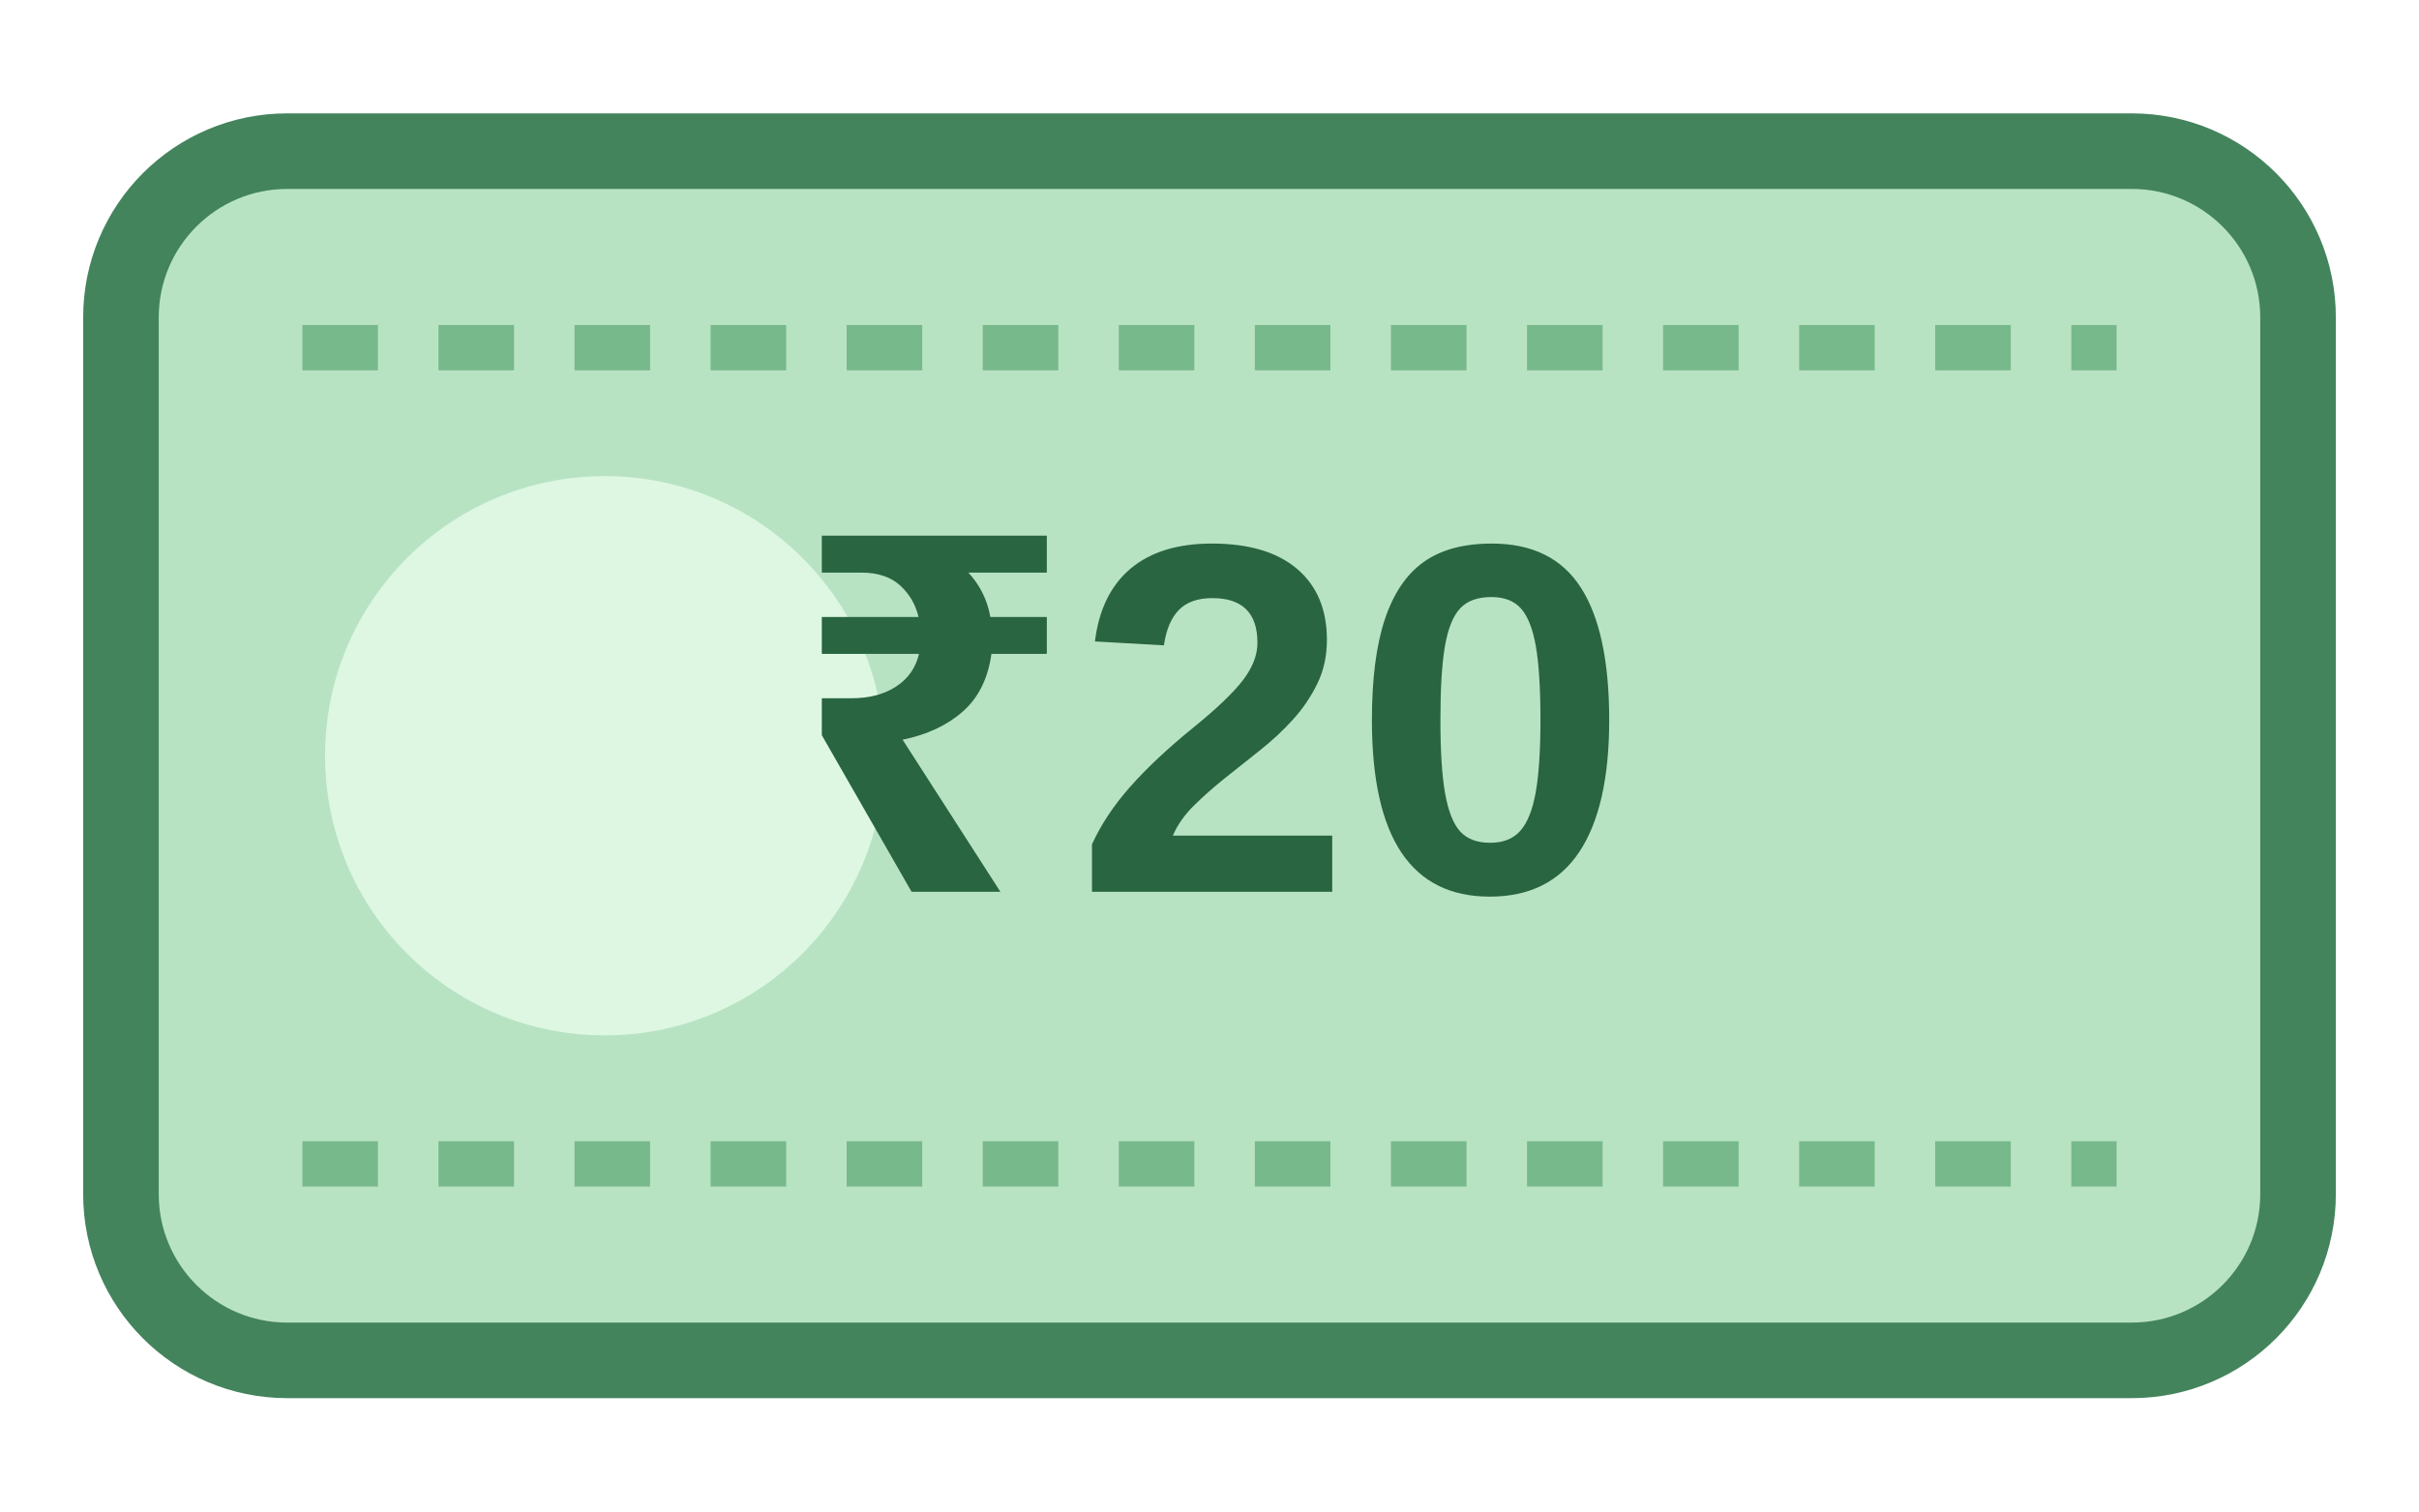
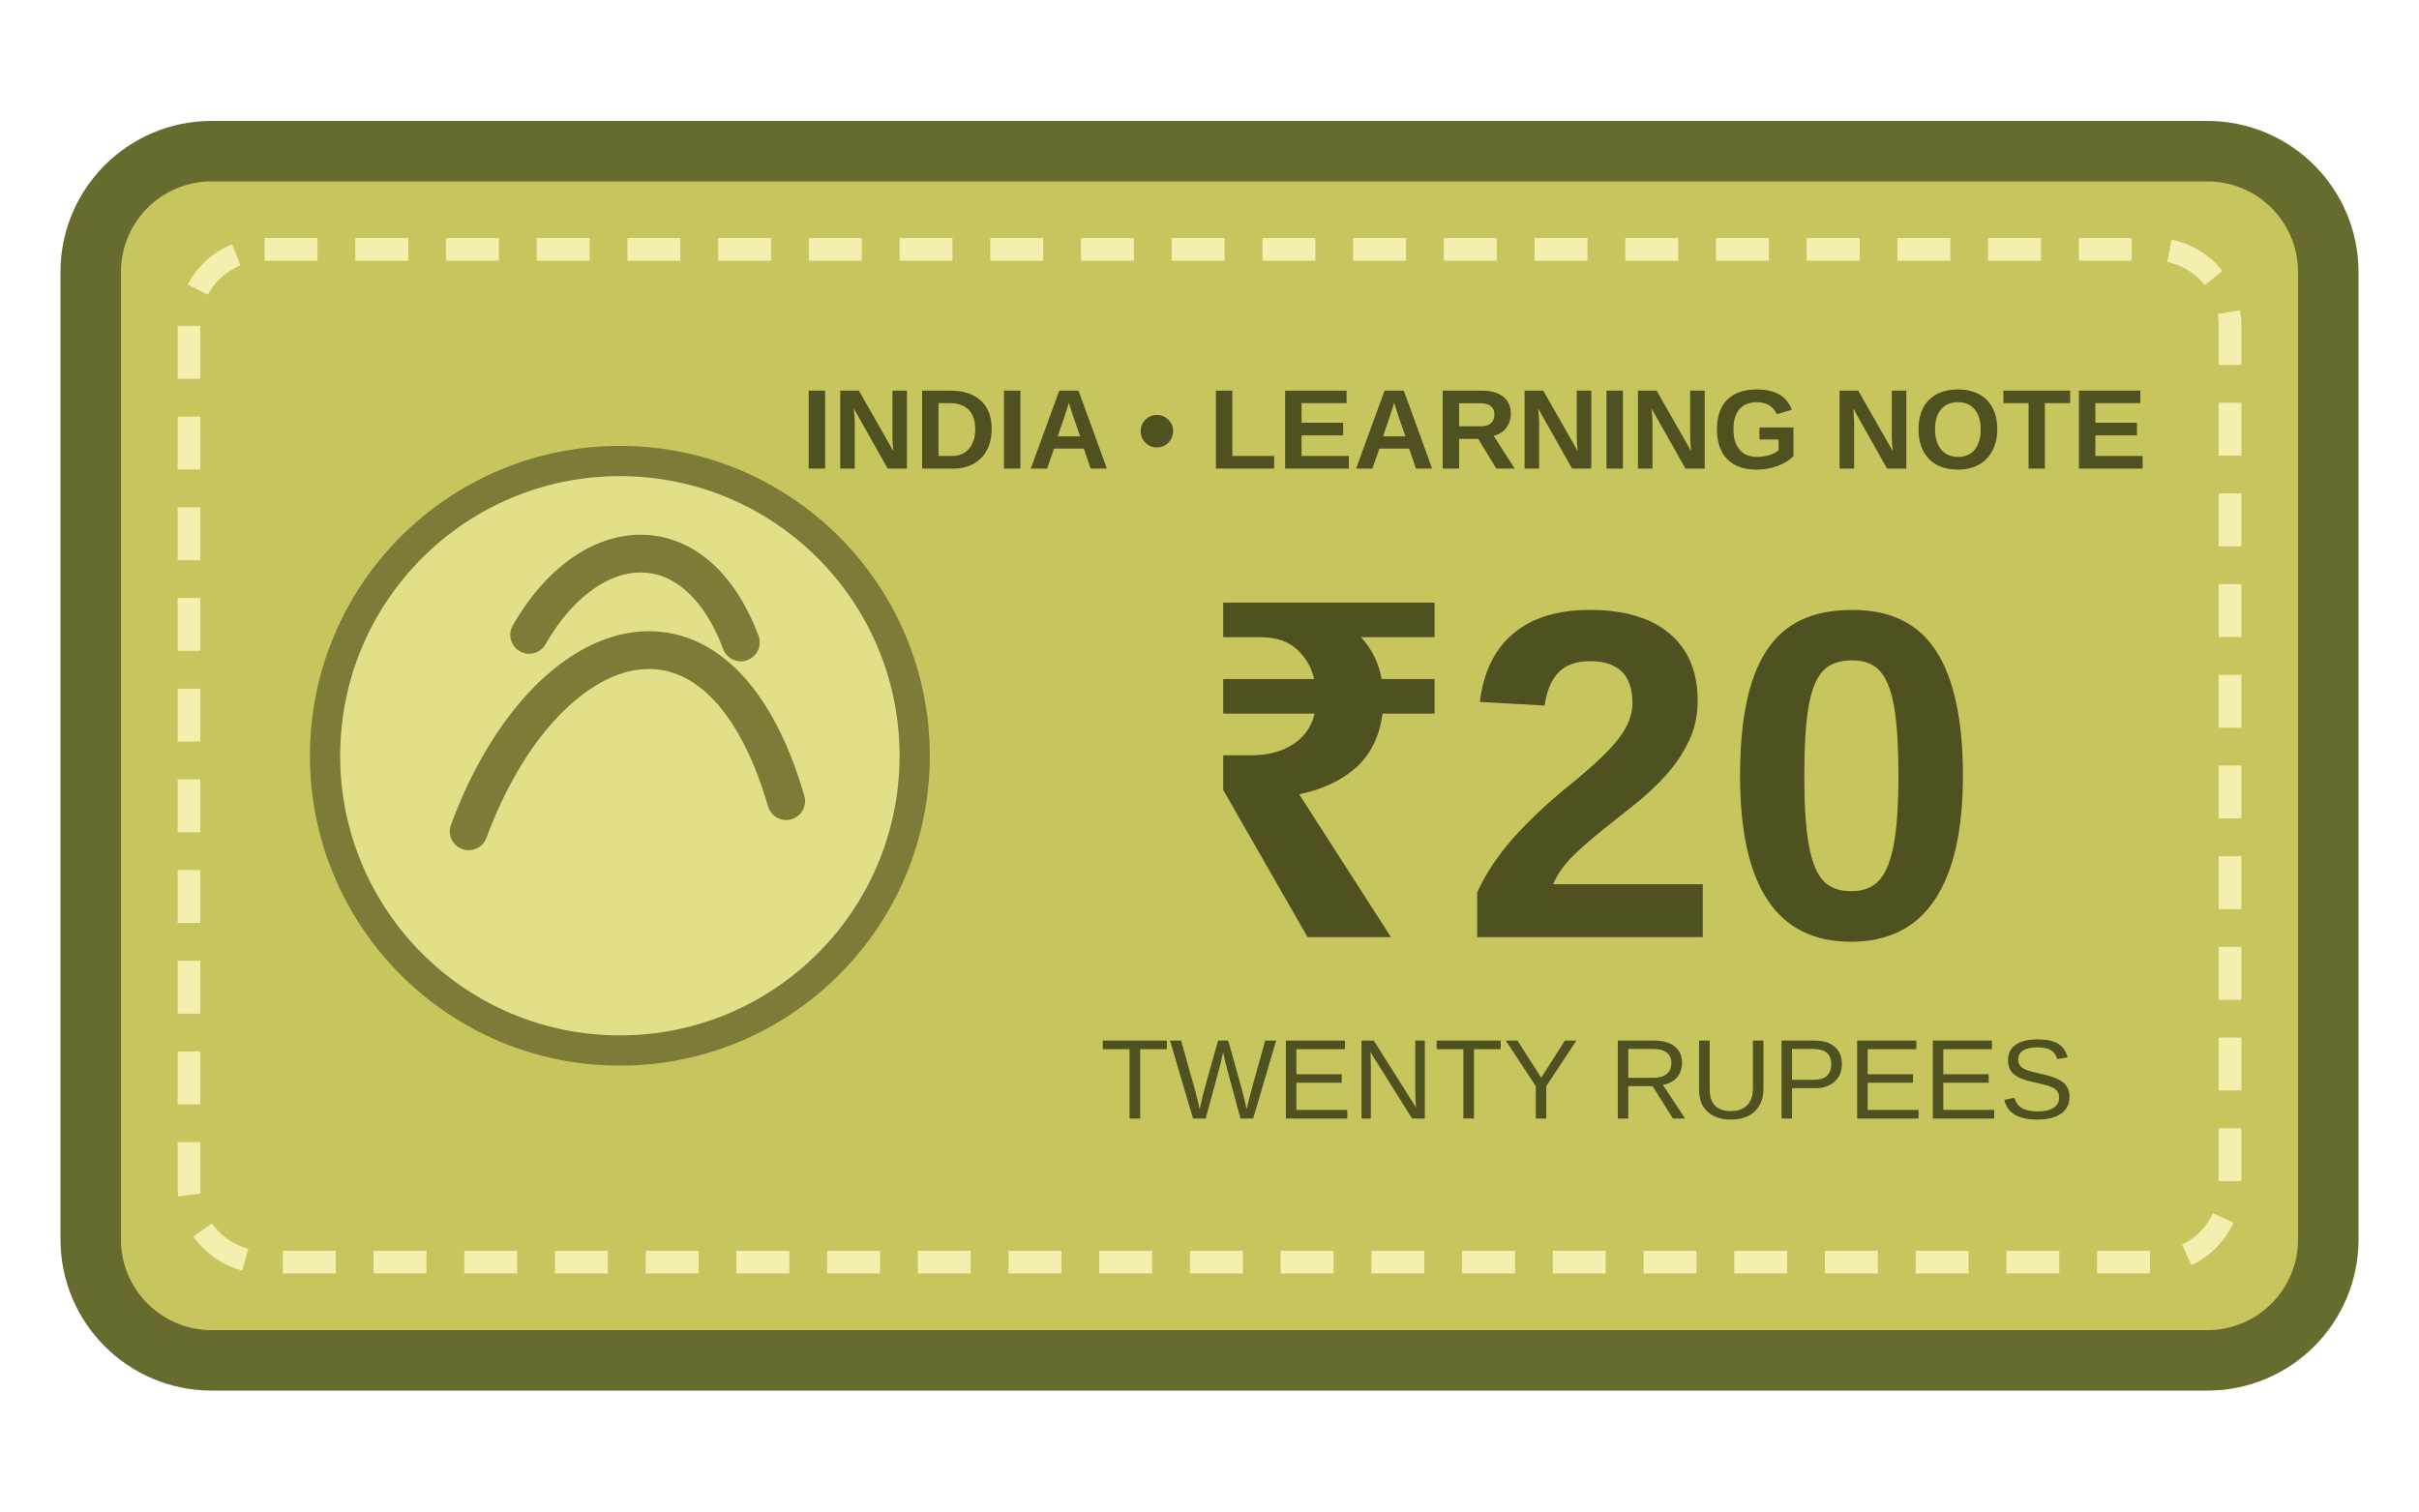
- <svg xmlns="http://www.w3.org/2000/svg" viewBox="0 0 320 200">
-   <rect x="16" y="20" width="288" height="160" rx="22" fill="#B8E3C3" stroke="#43845C" stroke-width="10" />
-   <circle cx="80" cy="100" r="37" fill="#DDF7E3" />
-   <text x="160" y="118" text-anchor="middle" font-family="Arial,sans-serif" font-size="66" font-weight="700" fill="#286540">₹20</text>
-   <path d="M40 46h240M40 154h240" stroke="#78B98B" stroke-width="6" stroke-dasharray="10 8" />
+ <svg xmlns="http://www.w3.org/2000/svg" viewBox="0 0 320 200" aria-label="Twenty rupee Indian learning note">
+   <rect x="12" y="20" width="296" height="160" rx="16" fill="#c7c65e" stroke="#676b2d" stroke-width="8" />
+   <rect x="25" y="33" width="270" height="134" rx="10" fill="none" stroke="#f3f0af" stroke-width="3" stroke-dasharray="7 5" />
+   <circle cx="82" cy="100" r="39" fill="#e2df89" stroke="#7c7b37" stroke-width="4" />
+   <path d="M62 110c10-27 33-35 42-4M70 84c8-14 22-15 28 1" fill="none" stroke="#7c7b37" stroke-width="5" stroke-linecap="round" />
+   <text x="195" y="62" text-anchor="middle" font-family="Arial,sans-serif" font-size="15" font-weight="700" fill="#4f5121">INDIA • LEARNING NOTE</text>
+   <text x="210" y="124" text-anchor="middle" font-family="Arial,sans-serif" font-size="62" font-weight="700" fill="#4f5121">₹20</text>
+   <text x="210" y="148" text-anchor="middle" font-family="Arial,sans-serif" font-size="15" fill="#4f5121">TWENTY RUPEES</text>
</svg>
